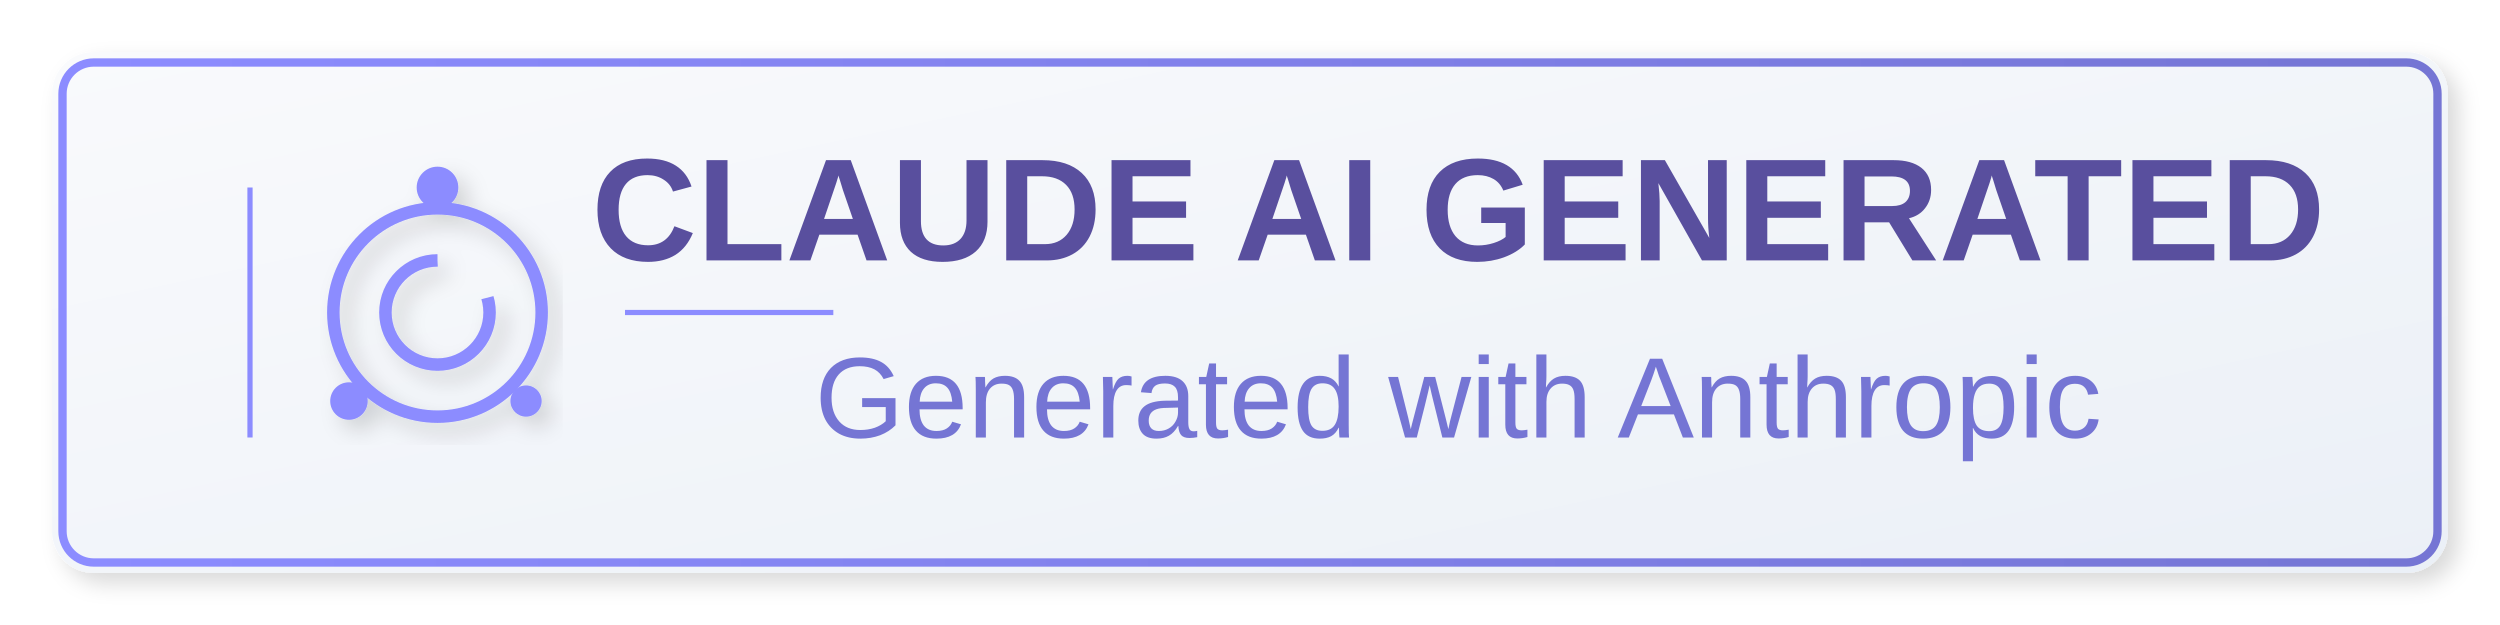
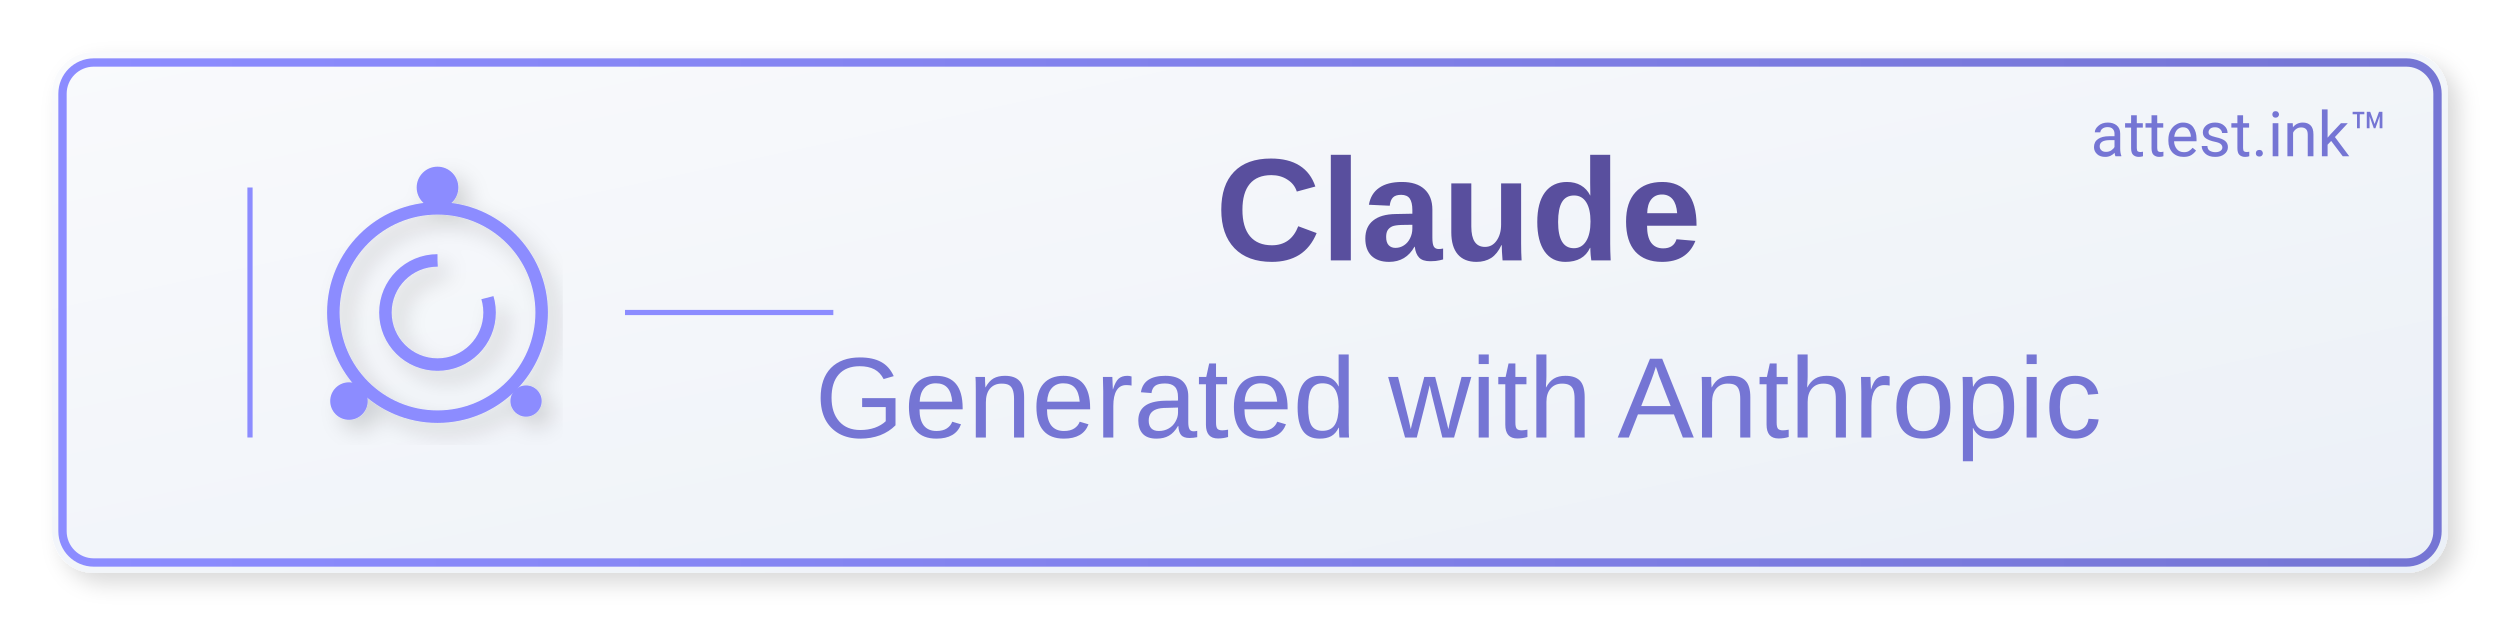
<svg xmlns="http://www.w3.org/2000/svg" viewBox="0 0 240 60">
  <defs>
    <linearGradient id="claudeBg" x1="0%" y1="0%" x2="100%" y2="100%">
      <stop offset="0%" stop-color="#f9fafc" />
      <stop offset="100%" stop-color="#ebf0f7" />
    </linearGradient>
    <linearGradient id="claudeAccent" x1="0%" y1="0%" x2="100%" y2="0%">
      <stop offset="0%" stop-color="#8C8CFF" />
      <stop offset="100%" stop-color="#7575D4" />
    </linearGradient>
    <filter id="claudeShadow" x="-10%" y="-10%" width="120%" height="120%">
      <feGaussianBlur in="SourceAlpha" stdDeviation="1" result="blur" />
      <feOffset dx="1" dy="1" result="offsetBlur" />
      <feFlood flood-color="rgba(0,0,0,0.15)" result="shadowColor" />
      <feComposite in="shadowColor" in2="offsetBlur" operator="in" result="shadowBlur" />
      <feBlend in="SourceGraphic" in2="shadowBlur" mode="normal" />
    </filter>
  </defs>
  <rect x="5" y="5" width="230" height="50" rx="4" ry="4" fill="url(#claudeBg)" filter="url(#claudeShadow)">
    <animate attributeName="opacity" values="0.97;1;0.97" dur="3s" repeatCount="indefinite" />
  </rect>
  <rect x="6" y="6" width="228" height="48" rx="3" ry="3" fill="none" stroke="url(#claudeAccent)" stroke-width="0.8" />
  <g transform="translate(42, 30)" filter="url(#claudeShadow)">
    <circle cx="0" cy="0" r="10" fill="none" stroke="#8C8CFF" stroke-width="1.2">
      <animate attributeName="r" values="10;10.5;10" dur="3s" repeatCount="indefinite" />
      <animate attributeName="stroke-width" values="1.2;1.5;1.2" dur="3s" repeatCount="indefinite" />
    </circle>
    <path d="M0,-5 A5,5 0 1,0 0,5 A5,5 0 1,0 0,-5" fill="none" stroke="#8C8CFF" stroke-width="1.2" stroke-dasharray="25 31.4" stroke-dashoffset="0">
      <animate attributeName="stroke-dashoffset" values="0;31.4" dur="8s" repeatCount="indefinite" />
    </path>
    <g>
      <animateTransform attributeName="transform" type="rotate" from="0" to="360" dur="8s" repeatCount="indefinite" />
      <circle cx="0" cy="-12" r="2" fill="#8C8CFF">
        <animate attributeName="r" values="2;1.7;2" dur="4s" repeatCount="indefinite" />
        <animate attributeName="opacity" values="0.7;1;0.7" dur="4s" repeatCount="indefinite" />
      </circle>
      <circle cx="8.5" cy="8.5" r="1.5" fill="#8C8CFF">
        <animate attributeName="r" values="1.5;1.2;1.5" dur="3s" repeatCount="indefinite" />
        <animate attributeName="opacity" values="0.7;1;0.7" dur="3s" repeatCount="indefinite" />
      </circle>
      <circle cx="-8.5" cy="8.5" r="1.8" fill="#8C8CFF">
        <animate attributeName="r" values="1.8;1.4;1.8" dur="5s" repeatCount="indefinite" />
        <animate attributeName="opacity" values="0.7;1;0.7" dur="5s" repeatCount="indefinite" />
      </circle>
    </g>
    <circle cx="0" cy="0" r="6" fill="none" stroke="#8C8CFF" stroke-width="0.8" opacity="0">
      <animate attributeName="r" values="6;16" dur="3s" repeatCount="indefinite" />
      <animate attributeName="opacity" values="0.6;0" dur="3s" repeatCount="indefinite" />
    </circle>
  </g>
  <g transform="translate(140, 30)" text-anchor="middle">
-     <text x="0" y="-5" font-family="'Helvetica Neue', Arial, sans-serif" font-size="14" fill="#594F9E" font-weight="600">CLAUDE AI GENERATED</text>
+     <text x="0" y="-5" font-family="'Helvetica Neue', Arial, sans-serif" font-size="14" fill="#594F9E" font-weight="600">Claude</text>
    <text x="0" y="12" font-family="'Helvetica Neue', Arial, sans-serif" font-size="11" fill="#7575D4">Generated with Anthropic</text>
+     <text x="75" y="-15" font-family="'Segoe UI', Roboto, sans-serif" font-size="6" fill="#7575D4">attest.ink™</text>
  </g>
  <line x1="24" y1="18" x2="24" y2="42" stroke="#8C8CFF" stroke-width="0.5" />
  <line x1="60" y1="30" x2="80" y2="30" stroke="#8C8CFF" stroke-width="0.5" />
</svg>
